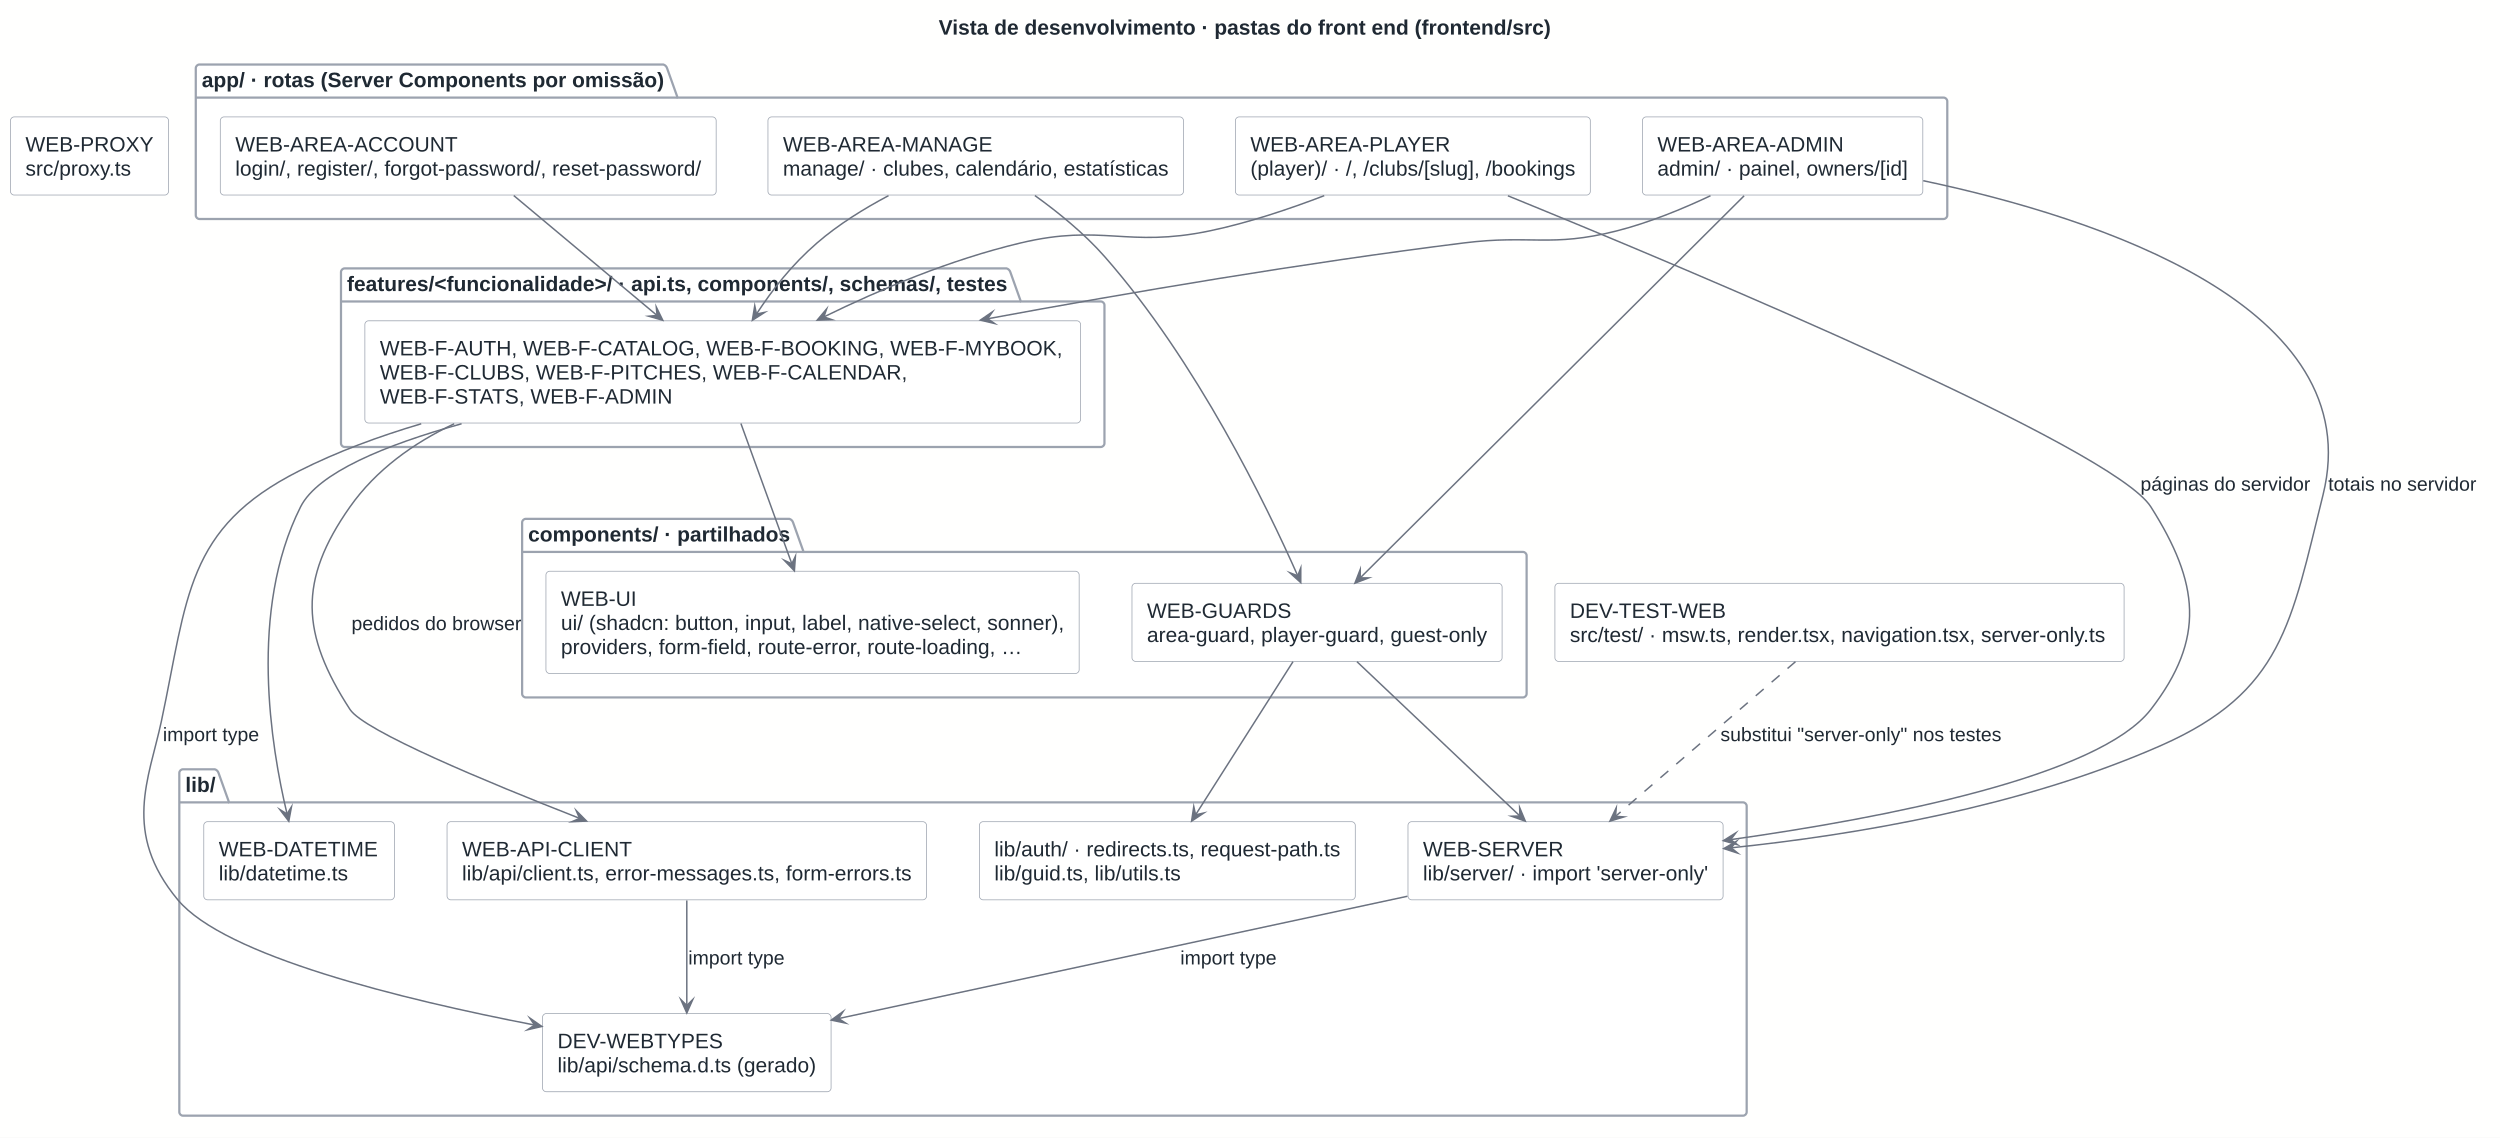
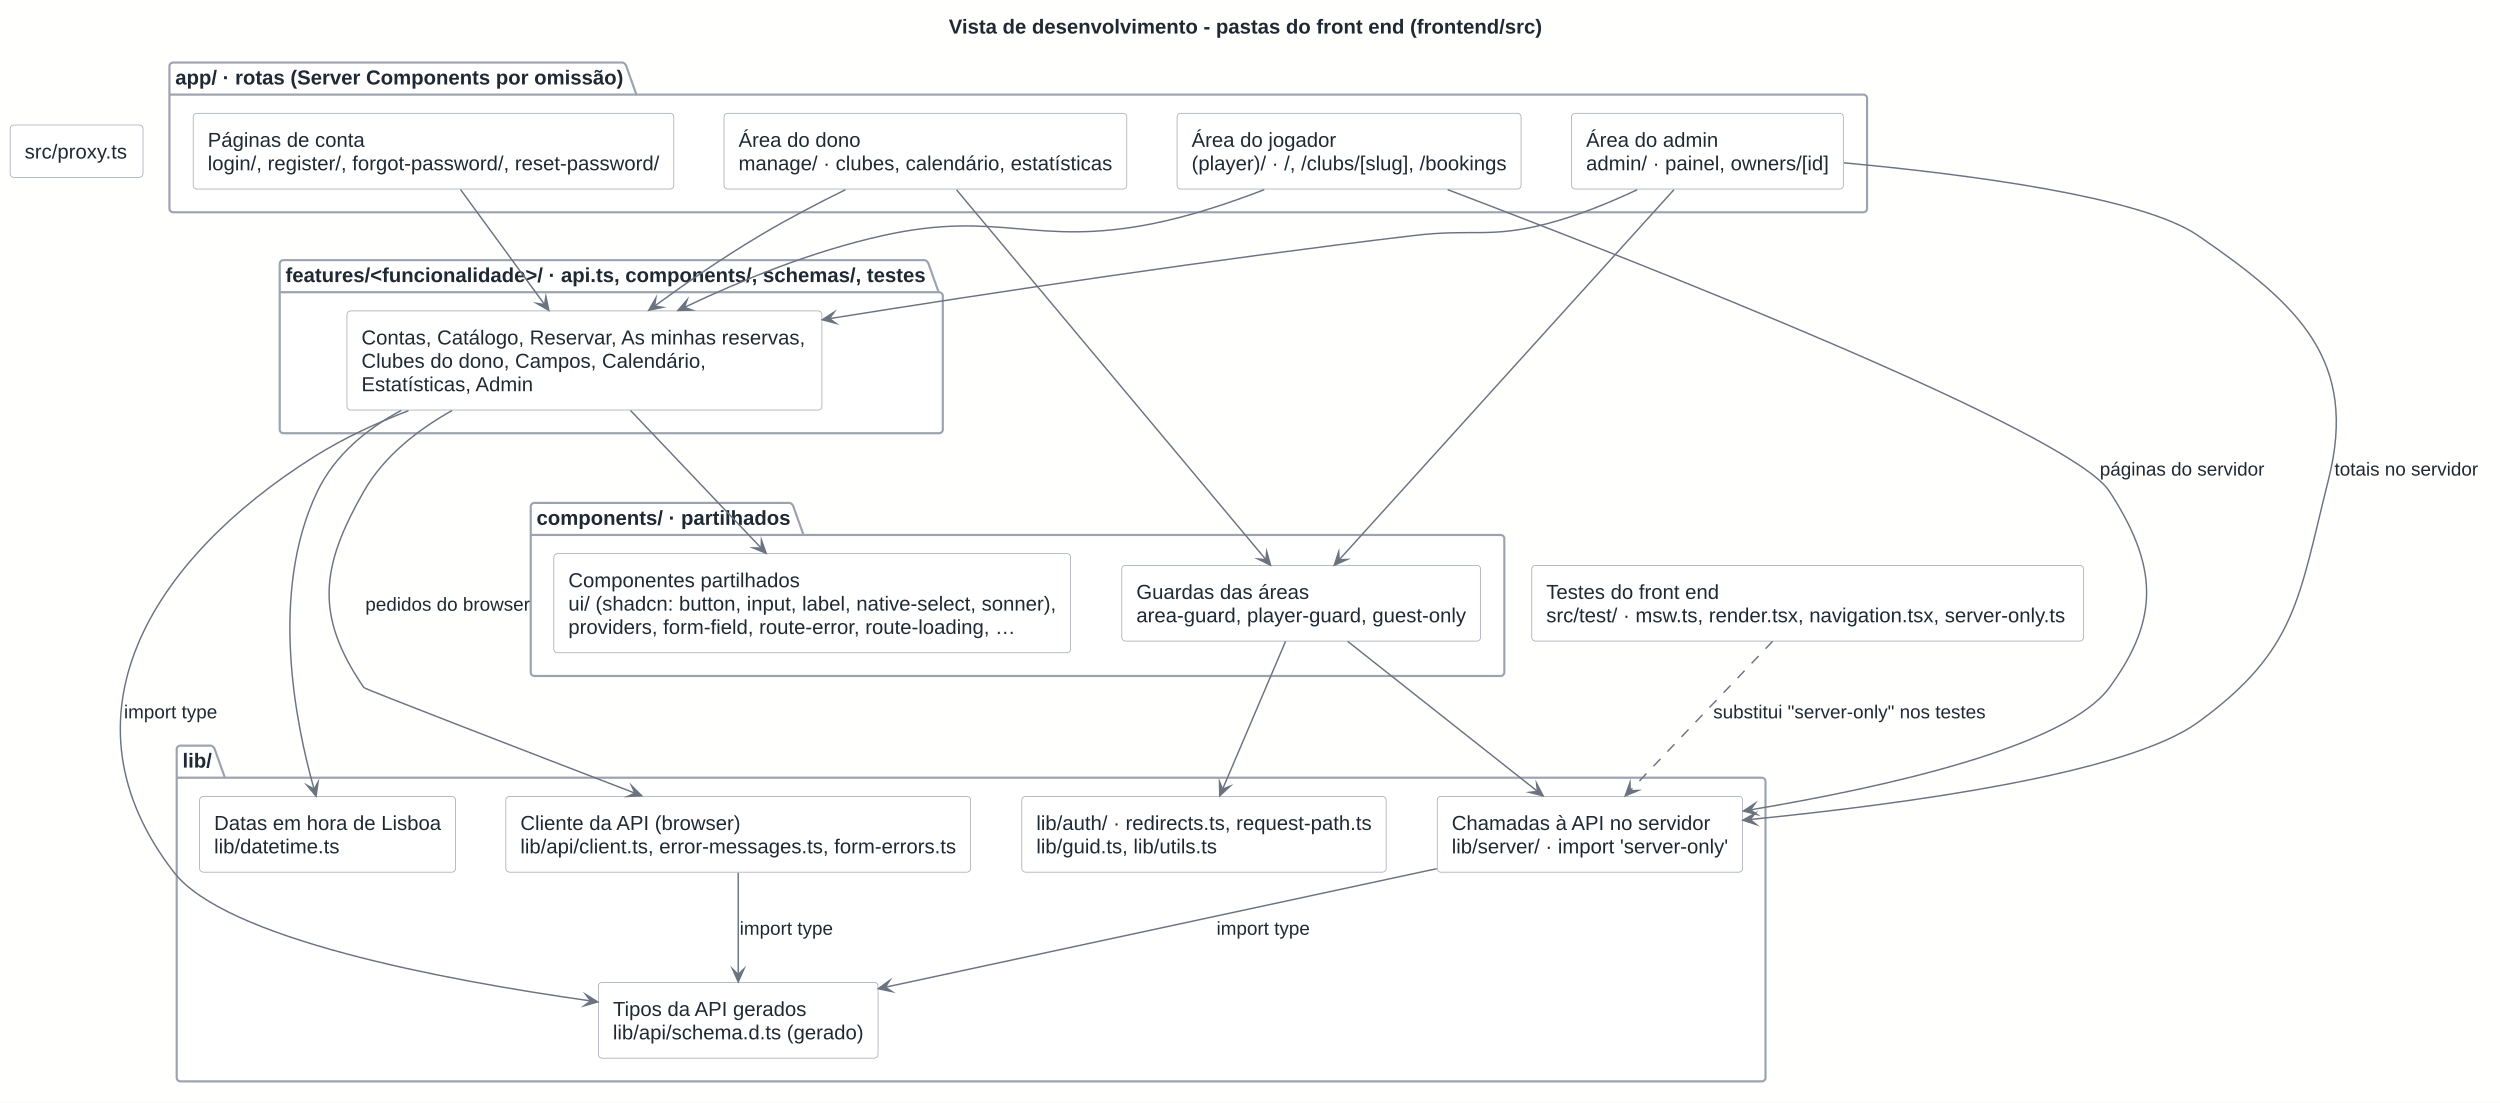
- <svg xmlns="http://www.w3.org/2000/svg" version="1.1" data-diagram-type="DESCRIPTION" style="width:1670px;height:760px;background:#FFFFFE;" width="1670px" height="760px" viewBox="0 0 1670 760" zoomAndPan="magnify" preserveAspectRatio="none" contentStyleType="text/css">
+ <svg xmlns="http://www.w3.org/2000/svg" version="1.1" data-diagram-type="DESCRIPTION" style="width:1723px;height:760px;background:#FFFFFE;" width="1723px" height="760px" viewBox="0 0 1723 760" zoomAndPan="magnify" preserveAspectRatio="none" contentStyleType="text/css">
  <defs />
  <g font-family="sans-serif" lengthAdjust="spacing">
-     <rect x="0" y="0" width="1670" height="760" fill="#FFFFFE" style="stroke:none;" />
+     <rect x="0" y="0" width="1723" height="760" fill="#FFFFFE" style="stroke:none;" />
    <g class="title" data-source-line="7">
-       <text x="627.025" y="23.132" fill="#1F2933" font-size="14" textLength="409.172" font-weight="700" font-family="Arial, Liberation Sans, Helvetica, sans-serif">Vista de desenvolvimento · pastas do front end (frontend/src)</text>
+       <text x="653.87" y="23.132" fill="#1F2933" font-size="14" textLength="409.172" font-weight="700" font-family="Arial, Liberation Sans, Helvetica, sans-serif">Vista de desenvolvimento - pastas do front end (frontend/src)</text>
    </g>
    <g class="cluster" data-qualified-name="app. . rotas .Server Components por omiss.o." id="ent0001" data-source-line="11">
-       <path d="M133.28,43.099 L443.114,43.099 A3.75,3.75 0 0 1 445.614,45.599 L452.614,65.197 L1298.28,65.197 A2.5,2.5 0 0 1 1300.78,67.697 L1300.78,143.789 A2.5,2.5 0 0 1 1298.28,146.289 L133.28,146.289 A2.5,2.5 0 0 1 130.78,143.789 L130.78,45.599 A2.5,2.5 0 0 1 133.28,43.099" style="stroke:#9CA3AF;stroke-width:1.5;" fill="#FFF" />
-       <line x1="130.78" y1="65.197" x2="452.614" y2="65.197" style="stroke:#9CA3AF;stroke-width:1.5;" />
-       <text x="134.78" y="58.23" fill="#1F2933" font-size="14" textLength="308.834" font-weight="700" font-family="Arial, Liberation Sans, Helvetica, sans-serif">app/ · rotas (Server Components por omissão)</text>
+       <path d="M119.28,43.099 L429.114,43.099 A3.75,3.75 0 0 1 431.614,45.599 L438.614,65.197 L1284.28,65.197 A2.5,2.5 0 0 1 1286.78,67.697 L1286.78,143.789 A2.5,2.5 0 0 1 1284.28,146.289 L119.28,146.289 A2.5,2.5 0 0 1 116.78,143.789 L116.78,45.599 A2.5,2.5 0 0 1 119.28,43.099" style="stroke:#9CA3AF;stroke-width:1.5;" fill="#FFF" />
+       <line x1="116.78" y1="65.197" x2="438.614" y2="65.197" style="stroke:#9CA3AF;stroke-width:1.5;" />
+       <text x="120.78" y="58.23" fill="#1F2933" font-size="14" textLength="308.834" font-weight="700" font-family="Arial, Liberation Sans, Helvetica, sans-serif">app/ · rotas (Server Components por omissão)</text>
    </g>
    <g class="cluster" data-qualified-name="features..funcionalidade.. . api.ts. components.. schemas.. testes" id="ent0006" data-source-line="18">
-       <path d="M230.28,179.289 L672.417,179.289 A3.75,3.75 0 0 1 674.917,181.789 L681.917,201.387 L735.28,201.387 A2.5,2.5 0 0 1 737.78,203.887 L737.78,296.089 A2.5,2.5 0 0 1 735.28,298.589 L230.28,298.589 A2.5,2.5 0 0 1 227.78,296.089 L227.78,181.789 A2.5,2.5 0 0 1 230.28,179.289" style="stroke:#9CA3AF;stroke-width:1.5;" fill="#FFF" />
-       <line x1="227.78" y1="201.387" x2="681.917" y2="201.387" style="stroke:#9CA3AF;stroke-width:1.5;" />
-       <text x="231.78" y="194.42" fill="#1F2933" font-size="14" textLength="441.137" font-weight="700" font-family="Arial, Liberation Sans, Helvetica, sans-serif">features/&lt;funcionalidade&gt;/ · api.ts, components/, schemas/, testes</text>
+       <path d="M195.28,179.289 L637.417,179.289 A3.75,3.75 0 0 1 639.917,181.789 L646.917,201.387 L647.28,201.387 A2.5,2.5 0 0 1 649.78,203.887 L649.78,296.089 A2.5,2.5 0 0 1 647.28,298.589 L195.28,298.589 A2.5,2.5 0 0 1 192.78,296.089 L192.78,181.789 A2.5,2.5 0 0 1 195.28,179.289" style="stroke:#9CA3AF;stroke-width:1.5;" fill="#FFF" />
+       <line x1="192.78" y1="201.387" x2="646.917" y2="201.387" style="stroke:#9CA3AF;stroke-width:1.5;" />
+       <text x="196.78" y="194.42" fill="#1F2933" font-size="14" textLength="441.137" font-weight="700" font-family="Arial, Liberation Sans, Helvetica, sans-serif">features/&lt;funcionalidade&gt;/ · api.ts, components/, schemas/, testes</text>
    </g>
    <g class="cluster" data-qualified-name="components. . partilhados" id="ent0008" data-source-line="22">
-       <path d="M351.28,346.589 L527.294,346.589 A3.75,3.75 0 0 1 529.794,349.089 L536.794,368.687 L1017.28,368.687 A2.5,2.5 0 0 1 1019.78,371.187 L1019.78,463.389 A2.5,2.5 0 0 1 1017.28,465.889 L351.28,465.889 A2.5,2.5 0 0 1 348.78,463.389 L348.78,349.089 A2.5,2.5 0 0 1 351.28,346.589" style="stroke:#9CA3AF;stroke-width:1.5;" fill="#FFF" />
-       <line x1="348.78" y1="368.687" x2="536.794" y2="368.687" style="stroke:#9CA3AF;stroke-width:1.5;" />
-       <text x="352.78" y="361.72" fill="#1F2933" font-size="14" textLength="175.014" font-weight="700" font-family="Arial, Liberation Sans, Helvetica, sans-serif">components/ · partilhados</text>
+       <path d="M368.28,346.589 L544.294,346.589 A3.75,3.75 0 0 1 546.794,349.089 L553.794,368.687 L1034.28,368.687 A2.5,2.5 0 0 1 1036.78,371.187 L1036.78,463.389 A2.5,2.5 0 0 1 1034.28,465.889 L368.28,465.889 A2.5,2.5 0 0 1 365.78,463.389 L365.78,349.089 A2.5,2.5 0 0 1 368.28,346.589" style="stroke:#9CA3AF;stroke-width:1.5;" fill="#FFF" />
+       <line x1="365.78" y1="368.687" x2="553.794" y2="368.687" style="stroke:#9CA3AF;stroke-width:1.5;" />
+       <text x="369.78" y="361.72" fill="#1F2933" font-size="14" textLength="175.014" font-weight="700" font-family="Arial, Liberation Sans, Helvetica, sans-serif">components/ · partilhados</text>
    </g>
    <g class="cluster" data-qualified-name="lib." id="ent0011" data-source-line="27">
-       <path d="M122.28,513.889 L143.501,513.889 A3.75,3.75 0 0 1 146.001,516.389 L153.001,535.987 L1164.28,535.987 A2.5,2.5 0 0 1 1166.78,538.487 L1166.78,742.779 A2.5,2.5 0 0 1 1164.28,745.279 L122.28,745.279 A2.5,2.5 0 0 1 119.78,742.779 L119.78,516.389 A2.5,2.5 0 0 1 122.28,513.889" style="stroke:#9CA3AF;stroke-width:1.5;" fill="#FFF" />
-       <line x1="119.78" y1="535.987" x2="153.001" y2="535.987" style="stroke:#9CA3AF;stroke-width:1.5;" />
-       <text x="123.78" y="529.02" fill="#1F2933" font-size="14" textLength="20.221" font-weight="700" font-family="Arial, Liberation Sans, Helvetica, sans-serif">lib/</text>
+       <path d="M124.28,513.889 L145.501,513.889 A3.75,3.75 0 0 1 148.001,516.389 L155.001,535.987 L1214.28,535.987 A2.5,2.5 0 0 1 1216.78,538.487 L1216.78,742.779 A2.5,2.5 0 0 1 1214.28,745.279 L124.28,745.279 A2.5,2.5 0 0 1 121.78,742.779 L121.78,516.389 A2.5,2.5 0 0 1 124.28,513.889" style="stroke:#9CA3AF;stroke-width:1.5;" fill="#FFF" />
+       <line x1="121.78" y1="535.987" x2="155.001" y2="535.987" style="stroke:#9CA3AF;stroke-width:1.5;" />
+       <text x="125.78" y="529.02" fill="#1F2933" font-size="14" textLength="20.221" font-weight="700" font-family="Arial, Liberation Sans, Helvetica, sans-serif">lib/</text>
    </g>
-     <g class="entity" data-qualified-name="app. . rotas .Server Components por omiss.o..AREA_PLAYER" id="ent0002" data-source-line="12">
-       <rect x="825.24" y="78.099" width="237.089" height="52.197" fill="#FFF" style="stroke:#9CA3AF;stroke-width:0.5;" rx="2.5" ry="2.5" />
-       <text x="835.24" y="101.23" fill="#1F2933" font-size="14" textLength="134.586" font-family="Arial, Liberation Sans, Helvetica, sans-serif">WEB-AREA-PLAYER</text>
-       <text x="835.24" y="117.329" fill="#1F2933" font-size="14" textLength="217.089" font-family="Arial, Liberation Sans, Helvetica, sans-serif">(player)/ · /, /clubs/[slug], /bookings</text>
+     <g class="entity" data-qualified-name="app. . rotas .Server Components por omiss.o..WEB_AREA_PLAYER" id="ent0002" data-source-line="12">
+       <rect x="811.24" y="78.099" width="237.089" height="52.197" fill="#FFF" style="stroke:#9CA3AF;stroke-width:0.5;" rx="2.5" ry="2.5" />
+       <text x="821.24" y="101.23" fill="#1F2933" font-size="14" textLength="99.627" font-family="Arial, Liberation Sans, Helvetica, sans-serif">Área do jogador</text>
+       <text x="821.24" y="117.329" fill="#1F2933" font-size="14" textLength="217.089" font-family="Arial, Liberation Sans, Helvetica, sans-serif">(player)/ · /, /clubs/[slug], /bookings</text>
    </g>
-     <g class="entity" data-qualified-name="app. . rotas .Server Components por omiss.o..AREA_MANAGE" id="ent0003" data-source-line="13">
-       <rect x="512.99" y="78.099" width="277.578" height="52.197" fill="#FFF" style="stroke:#9CA3AF;stroke-width:0.5;" rx="2.5" ry="2.5" />
-       <text x="522.99" y="101.23" fill="#1F2933" font-size="14" textLength="140.014" font-family="Arial, Liberation Sans, Helvetica, sans-serif">WEB-AREA-MANAGE</text>
-       <text x="522.99" y="117.329" fill="#1F2933" font-size="14" textLength="257.578" font-family="Arial, Liberation Sans, Helvetica, sans-serif">manage/ · clubes, calendário, estatísticas</text>
+     <g class="entity" data-qualified-name="app. . rotas .Server Components por omiss.o..WEB_AREA_MANAGE" id="ent0003" data-source-line="13">
+       <rect x="498.99" y="78.099" width="277.578" height="52.197" fill="#FFF" style="stroke:#9CA3AF;stroke-width:0.5;" rx="2.5" ry="2.5" />
+       <text x="508.99" y="101.23" fill="#1F2933" font-size="14" textLength="84.068" font-family="Arial, Liberation Sans, Helvetica, sans-serif">Área do dono</text>
+       <text x="508.99" y="117.329" fill="#1F2933" font-size="14" textLength="257.578" font-family="Arial, Liberation Sans, Helvetica, sans-serif">manage/ · clubes, calendário, estatísticas</text>
    </g>
-     <g class="entity" data-qualified-name="app. . rotas .Server Components por omiss.o..AREA_ADMIN" id="ent0004" data-source-line="14">
-       <rect x="1097.13" y="78.099" width="187.303" height="52.197" fill="#FFF" style="stroke:#9CA3AF;stroke-width:0.5;" rx="2.5" ry="2.5" />
-       <text x="1107.13" y="101.23" fill="#1F2933" font-size="14" textLength="124.448" font-family="Arial, Liberation Sans, Helvetica, sans-serif">WEB-AREA-ADMIN</text>
-       <text x="1107.13" y="117.329" fill="#1F2933" font-size="14" textLength="167.303" font-family="Arial, Liberation Sans, Helvetica, sans-serif">admin/ · painel, owners/[id]</text>
+     <g class="entity" data-qualified-name="app. . rotas .Server Components por omiss.o..WEB_AREA_ADMIN" id="ent0004" data-source-line="14">
+       <rect x="1083.13" y="78.099" width="187.303" height="52.197" fill="#FFF" style="stroke:#9CA3AF;stroke-width:0.5;" rx="2.5" ry="2.5" />
+       <text x="1093.13" y="101.23" fill="#1F2933" font-size="14" textLength="91.055" font-family="Arial, Liberation Sans, Helvetica, sans-serif">Área do admin</text>
+       <text x="1093.13" y="117.329" fill="#1F2933" font-size="14" textLength="167.303" font-family="Arial, Liberation Sans, Helvetica, sans-serif">admin/ · painel, owners/[id]</text>
    </g>
-     <g class="entity" data-qualified-name="app. . rotas .Server Components por omiss.o..AREA_ACCOUNT" id="ent0005" data-source-line="15">
-       <rect x="147.16" y="78.099" width="331.24" height="52.197" fill="#FFF" style="stroke:#9CA3AF;stroke-width:0.5;" rx="2.5" ry="2.5" />
-       <text x="157.16" y="101.23" fill="#1F2933" font-size="14" textLength="148.559" font-family="Arial, Liberation Sans, Helvetica, sans-serif">WEB-AREA-ACCOUNT</text>
-       <text x="157.16" y="117.329" fill="#1F2933" font-size="14" textLength="311.24" font-family="Arial, Liberation Sans, Helvetica, sans-serif">login/, register/, forgot-password/, reset-password/</text>
+     <g class="entity" data-qualified-name="app. . rotas .Server Components por omiss.o..WEB_AREA_ACCOUNT" id="ent0005" data-source-line="15">
+       <rect x="133.16" y="78.099" width="331.24" height="52.197" fill="#FFF" style="stroke:#9CA3AF;stroke-width:0.5;" rx="2.5" ry="2.5" />
+       <text x="143.16" y="101.23" fill="#1F2933" font-size="14" textLength="108.192" font-family="Arial, Liberation Sans, Helvetica, sans-serif">Páginas de conta</text>
+       <text x="143.16" y="117.329" fill="#1F2933" font-size="14" textLength="311.24" font-family="Arial, Liberation Sans, Helvetica, sans-serif">login/, register/, forgot-password/, reset-password/</text>
    </g>
    <g class="entity" data-qualified-name="features..funcionalidade.. . api.ts. components.. schemas.. testes.FEATURES" id="ent0007" data-source-line="19">
-       <rect x="243.73" y="214.289" width="478.104" height="68.296" fill="#FFF" style="stroke:#9CA3AF;stroke-width:0.5;" rx="2.5" ry="2.5" />
-       <text x="253.73" y="237.42" fill="#1F2933" font-size="14" textLength="458.104" font-family="Arial, Liberation Sans, Helvetica, sans-serif">WEB-F-AUTH, WEB-F-CATALOG, WEB-F-BOOKING, WEB-F-MYBOOK,</text>
-       <text x="253.73" y="253.519" fill="#1F2933" font-size="14" textLength="352.345" font-family="Arial, Liberation Sans, Helvetica, sans-serif">WEB-F-CLUBS, WEB-F-PITCHES, WEB-F-CALENDAR,</text>
-       <text x="253.73" y="269.618" fill="#1F2933" font-size="14" textLength="197.538" font-family="Arial, Liberation Sans, Helvetica, sans-serif">WEB-F-STATS, WEB-F-ADMIN</text>
+       <rect x="239.11" y="214.289" width="327.351" height="68.296" fill="#FFF" style="stroke:#9CA3AF;stroke-width:0.5;" rx="2.5" ry="2.5" />
+       <text x="249.11" y="237.42" fill="#1F2933" font-size="14" textLength="307.351" font-family="Arial, Liberation Sans, Helvetica, sans-serif">Contas, Catálogo, Reservar, As minhas reservas,</text>
+       <text x="249.11" y="253.519" fill="#1F2933" font-size="14" textLength="237.364" font-family="Arial, Liberation Sans, Helvetica, sans-serif">Clubes do dono, Campos, Calendário,</text>
+       <text x="249.11" y="269.618" fill="#1F2933" font-size="14" textLength="119.041" font-family="Arial, Liberation Sans, Helvetica, sans-serif">Estatísticas, Admin</text>
    </g>
-     <g class="entity" data-qualified-name="components. . partilhados.GUARDS" id="ent0009" data-source-line="23">
-       <rect x="756.16" y="389.639" width="247.24" height="52.197" fill="#FFF" style="stroke:#9CA3AF;stroke-width:0.5;" rx="2.5" ry="2.5" />
-       <text x="766.16" y="412.77" fill="#1F2933" font-size="14" textLength="96.448" font-family="Arial, Liberation Sans, Helvetica, sans-serif">WEB-GUARDS</text>
-       <text x="766.16" y="428.869" fill="#1F2933" font-size="14" textLength="227.24" font-family="Arial, Liberation Sans, Helvetica, sans-serif">area-guard, player-guard, guest-only</text>
+     <g class="entity" data-qualified-name="components. . partilhados.WEB_GUARDS" id="ent0009" data-source-line="23">
+       <rect x="773.16" y="389.639" width="247.24" height="52.197" fill="#FFF" style="stroke:#9CA3AF;stroke-width:0.5;" rx="2.5" ry="2.5" />
+       <text x="783.16" y="412.77" fill="#1F2933" font-size="14" textLength="119.068" font-family="Arial, Liberation Sans, Helvetica, sans-serif">Guardas das áreas</text>
+       <text x="783.16" y="428.869" fill="#1F2933" font-size="14" textLength="227.24" font-family="Arial, Liberation Sans, Helvetica, sans-serif">area-guard, player-guard, guest-only</text>
    </g>
-     <g class="entity" data-qualified-name="components. . partilhados.UI" id="ent0010" data-source-line="24">
-       <rect x="364.69" y="381.589" width="356.191" height="68.296" fill="#FFF" style="stroke:#9CA3AF;stroke-width:0.5;" rx="2.5" ry="2.5" />
-       <text x="374.69" y="404.72" fill="#1F2933" font-size="14" textLength="50.552" font-family="Arial, Liberation Sans, Helvetica, sans-serif">WEB-UI</text>
-       <text x="374.69" y="420.819" fill="#1F2933" font-size="14" textLength="336.191" font-family="Arial, Liberation Sans, Helvetica, sans-serif">ui/ (shadcn: button, input, label, native-select, sonner),</text>
-       <text x="374.69" y="436.918" fill="#1F2933" font-size="14" textLength="308.896" font-family="Arial, Liberation Sans, Helvetica, sans-serif">providers, form-field, route-error, route-loading, …</text>
+     <g class="entity" data-qualified-name="components. . partilhados.WEB_UI" id="ent0010" data-source-line="24">
+       <rect x="381.69" y="381.589" width="356.191" height="68.296" fill="#FFF" style="stroke:#9CA3AF;stroke-width:0.5;" rx="2.5" ry="2.5" />
+       <text x="391.69" y="404.72" fill="#1F2933" font-size="14" textLength="159.544" font-family="Arial, Liberation Sans, Helvetica, sans-serif">Componentes partilhados</text>
+       <text x="391.69" y="420.819" fill="#1F2933" font-size="14" textLength="336.191" font-family="Arial, Liberation Sans, Helvetica, sans-serif">ui/ (shadcn: button, input, label, native-select, sonner),</text>
+       <text x="391.69" y="436.918" fill="#1F2933" font-size="14" textLength="308.896" font-family="Arial, Liberation Sans, Helvetica, sans-serif">providers, form-field, route-error, route-loading, …</text>
    </g>
-     <g class="entity" data-qualified-name="lib..CLIENT" id="ent0012" data-source-line="28">
-       <rect x="298.63" y="548.889" width="320.296" height="52.197" fill="#FFF" style="stroke:#9CA3AF;stroke-width:0.5;" rx="2.5" ry="2.5" />
-       <text x="308.63" y="572.02" fill="#1F2933" font-size="14" textLength="113.565" font-family="Arial, Liberation Sans, Helvetica, sans-serif">WEB-API-CLIENT</text>
-       <text x="308.63" y="588.119" fill="#1F2933" font-size="14" textLength="300.296" font-family="Arial, Liberation Sans, Helvetica, sans-serif">lib/api/client.ts, error-messages.ts, form-errors.ts</text>
+     <g class="entity" data-qualified-name="lib..WEB_API_CLIENT" id="ent0012" data-source-line="28">
+       <rect x="348.63" y="548.889" width="320.296" height="52.197" fill="#FFF" style="stroke:#9CA3AF;stroke-width:0.5;" rx="2.5" ry="2.5" />
+       <text x="358.63" y="572.02" fill="#1F2933" font-size="14" textLength="152.503" font-family="Arial, Liberation Sans, Helvetica, sans-serif">Cliente da API (browser)</text>
+       <text x="358.63" y="588.119" fill="#1F2933" font-size="14" textLength="300.296" font-family="Arial, Liberation Sans, Helvetica, sans-serif">lib/api/client.ts, error-messages.ts, form-errors.ts</text>
    </g>
-     <g class="entity" data-qualified-name="lib..TYPES" id="ent0013" data-source-line="29">
-       <rect x="362.41" y="677.079" width="192.751" height="52.197" fill="#FFF" style="stroke:#9CA3AF;stroke-width:0.5;" rx="2.5" ry="2.5" />
-       <text x="372.41" y="700.21" fill="#1F2933" font-size="14" textLength="111.241" font-family="Arial, Liberation Sans, Helvetica, sans-serif">DEV-WEBTYPES</text>
-       <text x="372.41" y="716.309" fill="#1F2933" font-size="14" textLength="172.751" font-family="Arial, Liberation Sans, Helvetica, sans-serif">lib/api/schema.d.ts (gerado)</text>
+     <g class="entity" data-qualified-name="lib..DEV_WEBTYPES" id="ent0013" data-source-line="29">
+       <rect x="412.41" y="677.079" width="192.751" height="52.197" fill="#FFF" style="stroke:#9CA3AF;stroke-width:0.5;" rx="2.5" ry="2.5" />
+       <text x="422.41" y="700.21" fill="#1F2933" font-size="14" textLength="134.634" font-family="Arial, Liberation Sans, Helvetica, sans-serif">Tipos da API gerados</text>
+       <text x="422.41" y="716.309" fill="#1F2933" font-size="14" textLength="172.751" font-family="Arial, Liberation Sans, Helvetica, sans-serif">lib/api/schema.d.ts (gerado)</text>
    </g>
-     <g class="entity" data-qualified-name="lib..SERVER" id="ent0014" data-source-line="30">
-       <rect x="940.53" y="548.889" width="210.497" height="52.197" fill="#FFF" style="stroke:#9CA3AF;stroke-width:0.5;" rx="2.5" ry="2.5" />
-       <text x="950.53" y="572.02" fill="#1F2933" font-size="14" textLength="94.124" font-family="Arial, Liberation Sans, Helvetica, sans-serif">WEB-SERVER</text>
-       <text x="950.53" y="588.119" fill="#1F2933" font-size="14" textLength="190.497" font-family="Arial, Liberation Sans, Helvetica, sans-serif">lib/server/ · import 'server-only'</text>
+     <g class="entity" data-qualified-name="lib..WEB_SERVER" id="ent0014" data-source-line="30">
+       <rect x="990.53" y="548.889" width="210.497" height="52.197" fill="#FFF" style="stroke:#9CA3AF;stroke-width:0.5;" rx="2.5" ry="2.5" />
+       <text x="1000.53" y="572.02" fill="#1F2933" font-size="14" textLength="178.979" font-family="Arial, Liberation Sans, Helvetica, sans-serif">Chamadas à API no servidor</text>
+       <text x="1000.53" y="588.119" fill="#1F2933" font-size="14" textLength="190.497" font-family="Arial, Liberation Sans, Helvetica, sans-serif">lib/server/ · import 'server-only'</text>
    </g>
-     <g class="entity" data-qualified-name="lib..DATETIME" id="ent0015" data-source-line="31">
-       <rect x="136.12" y="548.889" width="127.331" height="52.197" fill="#FFF" style="stroke:#9CA3AF;stroke-width:0.5;" rx="2.5" ry="2.5" />
-       <text x="146.12" y="572.02" fill="#1F2933" font-size="14" textLength="107.331" font-family="Arial, Liberation Sans, Helvetica, sans-serif">WEB-DATETIME</text>
-       <text x="146.12" y="588.119" fill="#1F2933" font-size="14" textLength="86.372" font-family="Arial, Liberation Sans, Helvetica, sans-serif">lib/datetime.ts</text>
+     <g class="entity" data-qualified-name="lib..WEB_DATETIME" id="ent0015" data-source-line="31">
+       <rect x="137.57" y="548.889" width="176.427" height="52.197" fill="#FFF" style="stroke:#9CA3AF;stroke-width:0.5;" rx="2.5" ry="2.5" />
+       <text x="147.57" y="572.02" fill="#1F2933" font-size="14" textLength="156.427" font-family="Arial, Liberation Sans, Helvetica, sans-serif">Datas em hora de Lisboa</text>
+       <text x="147.57" y="588.119" fill="#1F2933" font-size="14" textLength="86.372" font-family="Arial, Liberation Sans, Helvetica, sans-serif">lib/datetime.ts</text>
    </g>
    <g class="entity" data-qualified-name="lib..LIBMISC" id="ent0016" data-source-line="32">
-       <rect x="654.23" y="548.889" width="251.103" height="52.197" fill="#FFF" style="stroke:#9CA3AF;stroke-width:0.5;" rx="2.5" ry="2.5" />
-       <text x="664.23" y="572.02" fill="#1F2933" font-size="14" textLength="231.103" font-family="Arial, Liberation Sans, Helvetica, sans-serif">lib/auth/ · redirects.ts, request-path.ts</text>
-       <text x="664.23" y="588.119" fill="#1F2933" font-size="14" textLength="124.496" font-family="Arial, Liberation Sans, Helvetica, sans-serif">lib/guid.ts, lib/utils.ts</text>
+       <rect x="704.23" y="548.889" width="251.103" height="52.197" fill="#FFF" style="stroke:#9CA3AF;stroke-width:0.5;" rx="2.5" ry="2.5" />
+       <text x="714.23" y="572.02" fill="#1F2933" font-size="14" textLength="231.103" font-family="Arial, Liberation Sans, Helvetica, sans-serif">lib/auth/ · redirects.ts, request-path.ts</text>
+       <text x="714.23" y="588.119" fill="#1F2933" font-size="14" textLength="124.496" font-family="Arial, Liberation Sans, Helvetica, sans-serif">lib/guid.ts, lib/utils.ts</text>
    </g>
-     <g class="entity" data-qualified-name="PROXY" id="ent0017" data-source-line="35">
-       <rect x="7" y="78.099" width="105.565" height="52.197" fill="#FFF" style="stroke:#9CA3AF;stroke-width:0.5;" rx="2.5" ry="2.5" />
-       <text x="17" y="101.23" fill="#1F2933" font-size="14" textLength="85.565" font-family="Arial, Liberation Sans, Helvetica, sans-serif">WEB-PROXY</text>
-       <text x="17" y="117.329" fill="#1F2933" font-size="14" textLength="71.565" font-family="Arial, Liberation Sans, Helvetica, sans-serif">src/proxy.ts</text>
+     <g class="entity" data-qualified-name="WEB_PROXY" id="ent0017" data-source-line="35">
+       <rect x="7" y="86.149" width="91.565" height="36.099" fill="#FFF" style="stroke:#9CA3AF;stroke-width:0.5;" rx="2.5" ry="2.5" />
+       <text x="17" y="109.28" fill="#1F2933" font-size="14" textLength="71.565" font-family="Arial, Liberation Sans, Helvetica, sans-serif">src/proxy.ts</text>
    </g>
-     <g class="entity" data-qualified-name="TESTSUPPORT" id="ent0018" data-source-line="36">
-       <rect x="1038.68" y="389.639" width="380.213" height="52.197" fill="#FFF" style="stroke:#9CA3AF;stroke-width:0.5;" rx="2.5" ry="2.5" />
-       <text x="1048.68" y="412.77" fill="#1F2933" font-size="14" textLength="105.779" font-family="Arial, Liberation Sans, Helvetica, sans-serif">DEV-TEST-WEB</text>
-       <text x="1048.68" y="428.869" fill="#1F2933" font-size="14" textLength="360.213" font-family="Arial, Liberation Sans, Helvetica, sans-serif">src/test/ · msw.ts, render.tsx, navigation.tsx, server-only.ts</text>
+     <g class="entity" data-qualified-name="DEV_TEST_WEB" id="ent0018" data-source-line="36">
+       <rect x="1055.68" y="389.639" width="380.213" height="52.197" fill="#FFF" style="stroke:#9CA3AF;stroke-width:0.5;" rx="2.5" ry="2.5" />
+       <text x="1065.68" y="412.77" fill="#1F2933" font-size="14" textLength="120.627" font-family="Arial, Liberation Sans, Helvetica, sans-serif">Testes do front end</text>
+       <text x="1065.68" y="428.869" fill="#1F2933" font-size="14" textLength="360.213" font-family="Arial, Liberation Sans, Helvetica, sans-serif">src/test/ · msw.ts, render.tsx, navigation.tsx, server-only.ts</text>
    </g>
    <g class="link" data-entity-1="ent0002" data-entity-2="ent0007" id="lnk19" data-source-line="38" data-link-type="dependency">
-       <path d="M884.59,130.689 C861.11,139.709 833.59,148.929 807.78,154.289 C752.84,165.709 736.37,149.289 681.78,162.289 C634.44,173.569 588.574,193.036 550.354,211.686" style="stroke:#6B7280;stroke-width:1;" fill="none" id="AREA_PLAYER-to-FEATURES" />
-       <polygon points="545.86,213.879,555.703,213.527,550.354,211.686,552.194,206.337,545.86,213.879" fill="#6B7280" style="stroke:#6B7280;stroke-width:1;stroke-linejoin:miter;stroke-miterlimit:10;" />
+       <path d="M871.31,130.709 C847.69,139.839 819.89,149.139 793.78,154.289 C713.04,170.229 689.14,144.529 608.78,162.289 C559.47,173.199 511.416,192.963 471.726,211.823" style="stroke:#6B7280;stroke-width:1;" fill="none" id="WEB_AREA_PLAYER-to-FEATURES" />
+       <polygon points="467.21,213.969,477.056,213.719,471.726,211.823,473.622,206.493,467.21,213.969" fill="#6B7280" style="stroke:#6B7280;stroke-width:1;stroke-linejoin:miter;stroke-miterlimit:10;" />
    </g>
    <g class="link" data-entity-1="ent0003" data-entity-2="ent0007" id="lnk20" data-source-line="39" data-link-type="dependency">
-       <path d="M593.53,130.689 C577.13,139.379 559.92,150.039 545.78,162.289 C528.83,176.979 516.471,192.833 505.311,209.773" style="stroke:#6B7280;stroke-width:1;" fill="none" id="AREA_MANAGE-to-FEATURES" />
-       <polygon points="502.56,213.949,510.852,208.634,505.311,209.773,504.171,204.232,502.56,213.949" fill="#6B7280" style="stroke:#6B7280;stroke-width:1;stroke-linejoin:miter;stroke-miterlimit:10;" />
+       <path d="M582.68,130.739 C563.69,140.079 542.5,151.109 523.78,162.289 C497.55,177.979 473.599,194.532 451.149,210.912" style="stroke:#6B7280;stroke-width:1;" fill="none" id="WEB_AREA_MANAGE-to-FEATURES" />
+       <polygon points="447.11,213.859,456.738,211.785,451.149,210.912,452.023,205.323,447.11,213.859" fill="#6B7280" style="stroke:#6B7280;stroke-width:1;stroke-linejoin:miter;stroke-miterlimit:10;" />
    </g>
    <g class="link" data-entity-1="ent0004" data-entity-2="ent0007" id="lnk21" data-source-line="40" data-link-type="dependency">
-       <path d="M1142.6,130.759 C1123.55,139.729 1101.13,148.899 1079.78,154.289 C1035.69,165.429 1022.9,156.659 977.78,162.289 C869.95,175.769 754.717,195.391 659.787,212.921" style="stroke:#6B7280;stroke-width:1;" fill="none" id="AREA_ADMIN-to-FEATURES" />
-       <polygon points="654.87,213.829,664.447,216.128,659.787,212.921,662.994,208.261,654.87,213.829" fill="#6B7280" style="stroke:#6B7280;stroke-width:1;stroke-linejoin:miter;stroke-miterlimit:10;" />
+       <path d="M1128.3,130.789 C1109.3,139.699 1087,148.829 1065.78,154.289 C1026.47,164.419 1015.1,157.519 974.78,162.289 C836.82,178.609 685.818,201.382 571.648,219.582" style="stroke:#6B7280;stroke-width:1;" fill="none" id="WEB_AREA_ADMIN-to-FEATURES" />
+       <polygon points="566.71,220.369,576.227,222.902,571.648,219.582,574.968,215.002,566.71,220.369" fill="#6B7280" style="stroke:#6B7280;stroke-width:1;stroke-linejoin:miter;stroke-miterlimit:10;" />
    </g>
    <g class="link" data-entity-1="ent0005" data-entity-2="ent0007" id="lnk22" data-source-line="41" data-link-type="dependency">
-       <path d="M343.18,130.629 C370.97,153.879 408.436,185.23 438.906,210.73" style="stroke:#6B7280;stroke-width:1;" fill="none" id="AREA_ACCOUNT-to-FEATURES" />
-       <polygon points="442.74,213.939,438.405,205.095,438.906,210.73,433.271,211.23,442.74,213.939" fill="#6B7280" style="stroke:#6B7280;stroke-width:1;stroke-linejoin:miter;stroke-miterlimit:10;" />
+       <path d="M317.38,130.629 C334.38,153.879 356.688,184.403 375.338,209.903" style="stroke:#6B7280;stroke-width:1;" fill="none" id="WEB_AREA_ACCOUNT-to-FEATURES" />
+       <polygon points="378.29,213.939,376.206,204.313,375.338,209.903,369.748,209.036,378.29,213.939" fill="#6B7280" style="stroke:#6B7280;stroke-width:1;stroke-linejoin:miter;stroke-miterlimit:10;" />
    </g>
    <g class="link" data-entity-1="ent0003" data-entity-2="ent0009" id="lnk23" data-source-line="42" data-link-type="dependency">
-       <path d="M691.31,130.619 C706.94,141.879 724.35,156.029 737.78,171.289 C799.53,241.439 846.154,337.858 866.884,384.618" style="stroke:#6B7280;stroke-width:1;" fill="none" id="AREA_MANAGE-to-GUARDS" />
-       <polygon points="868.91,389.189,868.919,379.34,866.884,384.618,861.606,382.582,868.91,389.189" fill="#6B7280" style="stroke:#6B7280;stroke-width:1;stroke-linejoin:miter;stroke-miterlimit:10;" />
+       <path d="M659.2,130.789 C708.04,189.159 823.982,327.724 872.492,385.714" style="stroke:#6B7280;stroke-width:1;" fill="none" id="WEB_AREA_MANAGE-to-WEB_GUARDS" />
+       <polygon points="875.7,389.549,872.993,380.079,872.492,385.714,866.857,385.212,875.7,389.549" fill="#6B7280" style="stroke:#6B7280;stroke-width:1;stroke-linejoin:miter;stroke-miterlimit:10;" />
    </g>
    <g class="link" data-entity-1="ent0004" data-entity-2="ent0009" id="lnk24" data-source-line="43" data-link-type="dependency">
-       <path d="M1165.07,130.789 C1106.42,189.159 966.894,328.031 908.634,386.021" style="stroke:#6B7280;stroke-width:1;" fill="none" id="AREA_ADMIN-to-GUARDS" />
-       <polygon points="905.09,389.549,914.291,386.034,908.634,386.021,908.647,380.364,905.09,389.549" fill="#6B7280" style="stroke:#6B7280;stroke-width:1;stroke-linejoin:miter;stroke-miterlimit:10;" />
+       <path d="M1153.63,130.789 C1100.83,189.159 975.374,327.85 922.924,385.84" style="stroke:#6B7280;stroke-width:1;" fill="none" id="WEB_AREA_ADMIN-to-WEB_GUARDS" />
+       <polygon points="919.57,389.549,928.574,385.557,922.924,385.84,922.641,380.191,919.57,389.549" fill="#6B7280" style="stroke:#6B7280;stroke-width:1;stroke-linejoin:miter;stroke-miterlimit:10;" />
    </g>
    <g class="link" data-entity-1="ent0002" data-entity-2="ent0014" id="lnk25" data-source-line="44" data-link-type="dependency">
-       <path d="M1007.27,130.789 C1134.75,182.809 1411.9,299.279 1436.78,338.589 C1468.94,389.399 1473.55,426.299 1436.78,473.889 C1402.08,518.799 1259.671,546.25 1156.131,560.87" style="stroke:#6B7280;stroke-width:1;" fill="none" id="AREA_PLAYER-to-SERVER" />
-       <polygon points="1151.18,561.569,1160.651,564.271,1156.131,560.87,1159.532,556.35,1151.18,561.569" fill="#6B7280" style="stroke:#6B7280;stroke-width:1;stroke-linejoin:miter;stroke-miterlimit:10;" />
-       <text x="1429.82" y="327.782" fill="#1F2933" font-size="13" textLength="113.458" font-family="Arial, Liberation Sans, Helvetica, sans-serif">páginas do servidor</text>
+       <path d="M997.74,130.709 C1133.42,182.299 1427.17,297.609 1453.78,338.589 C1486.53,389.019 1489.42,425.449 1453.78,473.889 C1423.76,514.689 1300.841,542.26 1206.451,558.13" style="stroke:#6B7280;stroke-width:1;" fill="none" id="WEB_AREA_PLAYER-to-WEB_SERVER" />
+       <polygon points="1201.52,558.959,1211.059,561.411,1206.451,558.13,1209.732,553.522,1201.52,558.959" fill="#6B7280" style="stroke:#6B7280;stroke-width:1;stroke-linejoin:miter;stroke-miterlimit:10;" />
+       <text x="1447.16" y="327.782" fill="#1F2933" font-size="13" textLength="113.458" font-family="Arial, Liberation Sans, Helvetica, sans-serif">páginas do servidor</text>
    </g>
    <g class="link" data-entity-1="ent0004" data-entity-2="ent0014" id="lnk26" data-source-line="45" data-link-type="dependency">
-       <path d="M1284.71,120.709 C1401.81,145.519 1583.09,204.749 1551.78,330.589 C1530.42,416.469 1524.73,462.099 1443.78,497.889 C1350,539.339 1238.973,557.74 1156.443,566.34" style="stroke:#6B7280;stroke-width:1;" fill="none" id="AREA_ADMIN-to-SERVER" />
-       <polygon points="1151.47,566.859,1160.836,569.904,1156.443,566.34,1160.007,561.947,1151.47,566.859" fill="#6B7280" style="stroke:#6B7280;stroke-width:1;stroke-linejoin:miter;stroke-miterlimit:10;" />
-       <text x="1555.23" y="327.782" fill="#1F2933" font-size="13" textLength="98.992" font-family="Arial, Liberation Sans, Helvetica, sans-serif">totais no servidor</text>
+       <path d="M1270.83,112.219 C1356.75,120.199 1476.1,135.699 1514.78,162.289 C1584.68,210.339 1625.5,248.339 1604.78,330.589 C1584.16,412.459 1583.08,448.249 1514.78,497.889 C1465.89,533.419 1313.515,554.104 1206.185,564.784" style="stroke:#6B7280;stroke-width:1;" fill="none" id="WEB_AREA_ADMIN-to-WEB_SERVER" />
+       <polygon points="1201.21,565.279,1210.562,568.368,1206.185,564.784,1209.77,560.407,1201.21,565.279" fill="#6B7280" style="stroke:#6B7280;stroke-width:1;stroke-linejoin:miter;stroke-miterlimit:10;" />
+       <text x="1608.92" y="327.782" fill="#1F2933" font-size="13" textLength="98.992" font-family="Arial, Liberation Sans, Helvetica, sans-serif">totais no servidor</text>
    </g>
    <g class="link" data-entity-1="ent0009" data-entity-2="ent0014" id="lnk27" data-source-line="46" data-link-type="dependency">
-       <path d="M906.45,441.999 C937.34,471.259 984.3,515.74 1015.27,545.08" style="stroke:#6B7280;stroke-width:1;" fill="none" id="GUARDS-to-SERVER" />
-       <polygon points="1018.9,548.519,1015.117,539.425,1015.27,545.08,1009.615,545.233,1018.9,548.519" fill="#6B7280" style="stroke:#6B7280;stroke-width:1;stroke-linejoin:miter;stroke-miterlimit:10;" />
+       <path d="M928.76,441.999 C965.78,471.259 1022.507,516.079 1059.637,545.419" style="stroke:#6B7280;stroke-width:1;" fill="none" id="WEB_GUARDS-to-WEB_SERVER" />
+       <polygon points="1063.56,548.519,1058.979,539.8,1059.637,545.419,1054.019,546.077,1063.56,548.519" fill="#6B7280" style="stroke:#6B7280;stroke-width:1;stroke-linejoin:miter;stroke-miterlimit:10;" />
    </g>
    <g class="link" data-entity-1="ent0007" data-entity-2="ent0012" id="lnk28" data-source-line="47" data-link-type="dependency">
-       <path d="M303.42,283.069 C276.04,296.019 251.16,313.909 233.78,338.589 C199.16,387.759 201.03,423.459 233.78,473.889 C243.11,488.249 324.274,522.025 387.164,546.655" style="stroke:#6B7280;stroke-width:1;" fill="none" id="FEATURES-to-CLIENT" />
-       <polygon points="391.82,548.479,384.898,541.472,387.164,546.655,381.981,548.921,391.82,548.479" fill="#6B7280" style="stroke:#6B7280;stroke-width:1;stroke-linejoin:miter;stroke-miterlimit:10;" />
-       <text x="234.78" y="420.932" fill="#1F2933" font-size="13" textLength="113.458" font-family="Arial, Liberation Sans, Helvetica, sans-serif">pedidos do browser</text>
+       <path d="M311.59,282.919 C287.57,296.389 264.54,314.569 250.78,338.589 C220.9,390.769 216.81,424.269 250.78,473.889 C251.51,474.939 361.373,517.324 437.583,546.634" style="stroke:#6B7280;stroke-width:1;" fill="none" id="FEATURES-to-WEB_API_CLIENT" />
+       <polygon points="442.25,548.429,435.286,541.465,437.583,546.634,432.414,548.931,442.25,548.429" fill="#6B7280" style="stroke:#6B7280;stroke-width:1;stroke-linejoin:miter;stroke-miterlimit:10;" />
+       <text x="251.78" y="420.932" fill="#1F2933" font-size="13" textLength="113.458" font-family="Arial, Liberation Sans, Helvetica, sans-serif">pedidos do browser</text>
    </g>
    <g class="link" data-entity-1="ent0007" data-entity-2="ent0010" id="lnk29" data-source-line="48" data-link-type="dependency">
-       <path d="M494.92,282.889 C505.33,311.569 518.544,347.969 528.954,376.639" style="stroke:#6B7280;stroke-width:1;" fill="none" id="FEATURES-to-UI" />
-       <polygon points="530.66,381.339,531.348,371.514,528.954,376.639,523.829,374.244,530.66,381.339" fill="#6B7280" style="stroke:#6B7280;stroke-width:1;stroke-linejoin:miter;stroke-miterlimit:10;" />
+       <path d="M434.55,282.889 C461.79,311.569 497.387,349.043 524.617,377.713" style="stroke:#6B7280;stroke-width:1;" fill="none" id="FEATURES-to-WEB_UI" />
+       <polygon points="528.06,381.339,524.762,372.058,524.617,377.713,518.962,377.568,528.06,381.339" fill="#6B7280" style="stroke:#6B7280;stroke-width:1;stroke-linejoin:miter;stroke-miterlimit:10;" />
    </g>
    <g class="link" data-entity-1="ent0007" data-entity-2="ent0015" id="lnk30" data-source-line="49" data-link-type="dependency">
-       <path d="M308.33,283.069 C257.41,297.219 212.26,315.769 200.78,338.589 C166,407.779 181,498.655 191.75,543.725" style="stroke:#6B7280;stroke-width:1;" fill="none" id="FEATURES-to-DATETIME" />
-       <polygon points="192.91,548.589,194.713,538.906,191.75,543.725,186.931,540.762,192.91,548.589" fill="#6B7280" style="stroke:#6B7280;stroke-width:1;stroke-linejoin:miter;stroke-miterlimit:10;" />
+       <path d="M276.54,282.859 C252.26,295.839 230.7,313.799 218.78,338.589 C185.22,408.419 203.824,499.036 216.464,543.906" style="stroke:#6B7280;stroke-width:1;" fill="none" id="FEATURES-to-WEB_DATETIME" />
+       <polygon points="217.82,548.719,219.23,538.971,216.464,543.906,211.53,541.14,217.82,548.719" fill="#6B7280" style="stroke:#6B7280;stroke-width:1;stroke-linejoin:miter;stroke-miterlimit:10;" />
    </g>
    <g class="link" data-entity-1="ent0007" data-entity-2="ent0013" id="lnk31" data-source-line="50" data-link-type="dependency">
-       <path d="M281.38,283.079 C253.2,291.409 225.21,301.749 199.78,314.589 C124.03,352.829 125.47,398.899 107.78,481.889 C99.64,520.109 81.36,556.099 118.78,601.079 C150,638.599 267.981,667.457 357.071,684.727" style="stroke:#6B7280;stroke-width:1;" fill="none" id="FEATURES-to-TYPES" />
-       <polygon points="361.98,685.679,353.906,680.039,357.071,684.727,352.383,687.893,361.98,685.679" fill="#6B7280" style="stroke:#6B7280;stroke-width:1;stroke-linejoin:miter;stroke-miterlimit:10;" />
-       <text x="108.78" y="495.082" fill="#1F2933" font-size="13" textLength="64.302" font-family="Arial, Liberation Sans, Helvetica, sans-serif">import type</text>
+       <path d="M281.54,283.019 C259.17,291.649 236.63,302.119 216.78,314.589 C102.97,386.129 37.55,494.739 119.78,601.079 C155.27,646.969 303.77,675.187 407,689.827" style="stroke:#6B7280;stroke-width:1;" fill="none" id="FEATURES-to-DEV_WEBTYPES" />
+       <polygon points="411.95,690.529,403.601,685.305,407,689.827,402.478,693.225,411.95,690.529" fill="#6B7280" style="stroke:#6B7280;stroke-width:1;stroke-linejoin:miter;stroke-miterlimit:10;" />
+       <text x="85.41" y="495.082" fill="#1F2933" font-size="13" textLength="64.302" font-family="Arial, Liberation Sans, Helvetica, sans-serif">import type</text>
    </g>
    <g class="link" data-entity-1="ent0012" data-entity-2="ent0013" id="lnk32" data-source-line="51" data-link-type="dependency">
-       <path d="M458.78,601.519 C458.78,623.419 458.78,649.799 458.78,671.679" style="stroke:#6B7280;stroke-width:1;" fill="none" id="CLIENT-to-TYPES" />
-       <polygon points="458.78,676.679,462.78,667.679,458.78,671.679,454.78,667.679,458.78,676.679" fill="#6B7280" style="stroke:#6B7280;stroke-width:1;stroke-linejoin:miter;stroke-miterlimit:10;" />
-       <text x="459.78" y="644.272" fill="#1F2933" font-size="13" textLength="64.302" font-family="Arial, Liberation Sans, Helvetica, sans-serif">import type</text>
+       <path d="M508.78,601.519 C508.78,623.419 508.78,649.799 508.78,671.679" style="stroke:#6B7280;stroke-width:1;" fill="none" id="WEB_API_CLIENT-to-DEV_WEBTYPES" />
+       <polygon points="508.78,676.679,512.78,667.679,508.78,671.679,504.78,667.679,508.78,676.679" fill="#6B7280" style="stroke:#6B7280;stroke-width:1;stroke-linejoin:miter;stroke-miterlimit:10;" />
+       <text x="509.78" y="644.272" fill="#1F2933" font-size="13" textLength="64.302" font-family="Arial, Liberation Sans, Helvetica, sans-serif">import type</text>
    </g>
    <g class="link" data-entity-1="ent0014" data-entity-2="ent0013" id="lnk33" data-source-line="52" data-link-type="dependency">
-       <path d="M940.16,598.689 C830.74,622.219 666.098,657.608 560.168,680.378" style="stroke:#6B7280;stroke-width:1;" fill="none" id="SERVER-to-TYPES" />
-       <polygon points="555.28,681.429,564.92,683.448,560.168,680.378,563.238,675.627,555.28,681.429" fill="#6B7280" style="stroke:#6B7280;stroke-width:1;stroke-linejoin:miter;stroke-miterlimit:10;" />
-       <text x="788.43" y="644.272" fill="#1F2933" font-size="13" textLength="64.302" font-family="Arial, Liberation Sans, Helvetica, sans-serif">import type</text>
+       <path d="M990.16,598.689 C880.74,622.219 716.098,657.608 610.168,680.378" style="stroke:#6B7280;stroke-width:1;" fill="none" id="WEB_SERVER-to-DEV_WEBTYPES" />
+       <polygon points="605.28,681.429,614.92,683.448,610.168,680.378,613.238,675.627,605.28,681.429" fill="#6B7280" style="stroke:#6B7280;stroke-width:1;stroke-linejoin:miter;stroke-miterlimit:10;" />
+       <text x="838.43" y="644.272" fill="#1F2933" font-size="13" textLength="64.302" font-family="Arial, Liberation Sans, Helvetica, sans-serif">import type</text>
    </g>
    <g class="link" data-entity-1="ent0009" data-entity-2="ent0016" id="lnk34" data-source-line="53" data-link-type="dependency">
-       <path d="M863.72,441.999 C845.11,471.259 817.312,514.959 798.662,544.299" style="stroke:#6B7280;stroke-width:1;" fill="none" id="GUARDS-to-LIBMISC" />
-       <polygon points="795.98,548.519,804.184,543.069,798.662,544.299,797.432,538.777,795.98,548.519" fill="#6B7280" style="stroke:#6B7280;stroke-width:1;stroke-linejoin:miter;stroke-miterlimit:10;" />
+       <path d="M886.02,441.999 C873.55,471.259 855.09,514.579 842.59,543.919" style="stroke:#6B7280;stroke-width:1;" fill="none" id="WEB_GUARDS-to-LIBMISC" />
+       <polygon points="840.63,548.519,847.837,541.807,842.59,543.919,840.478,538.671,840.63,548.519" fill="#6B7280" style="stroke:#6B7280;stroke-width:1;stroke-linejoin:miter;stroke-miterlimit:10;" />
    </g>
    <g class="link" data-entity-1="ent0018" data-entity-2="ent0014" id="lnk35" data-source-line="54" data-link-type="dependency">
-       <path d="M1199.38,441.999 C1165.33,471.259 1113.352,515.92 1079.212,545.26" style="stroke:#6B7280;stroke-width:1;stroke-dasharray:7,7;" fill="none" id="TESTSUPPORT-to-SERVER" />
-       <polygon points="1075.42,548.519,1084.853,545.686,1079.212,545.26,1079.639,539.619,1075.42,548.519" fill="#6B7280" style="stroke:#6B7280;stroke-width:1;stroke-linejoin:miter;stroke-miterlimit:10;" />
-       <text x="1149.24" y="495.082" fill="#1F2933" font-size="13" textLength="187.694" font-family="Arial, Liberation Sans, Helvetica, sans-serif">substitui "server-only" nos testes</text>
+       <path d="M1221.68,441.999 C1193.77,471.259 1151.511,515.561 1123.521,544.901" style="stroke:#6B7280;stroke-width:1;stroke-dasharray:7,7;" fill="none" id="DEV_TEST_WEB-to-WEB_SERVER" />
+       <polygon points="1120.07,548.519,1129.177,544.768,1123.521,544.901,1123.388,539.246,1120.07,548.519" fill="#6B7280" style="stroke:#6B7280;stroke-width:1;stroke-linejoin:miter;stroke-miterlimit:10;" />
+       <text x="1180.76" y="495.082" fill="#1F2933" font-size="13" textLength="187.694" font-family="Arial, Liberation Sans, Helvetica, sans-serif">substitui "server-only" nos testes</text>
    </g>
  </g>
</svg>
